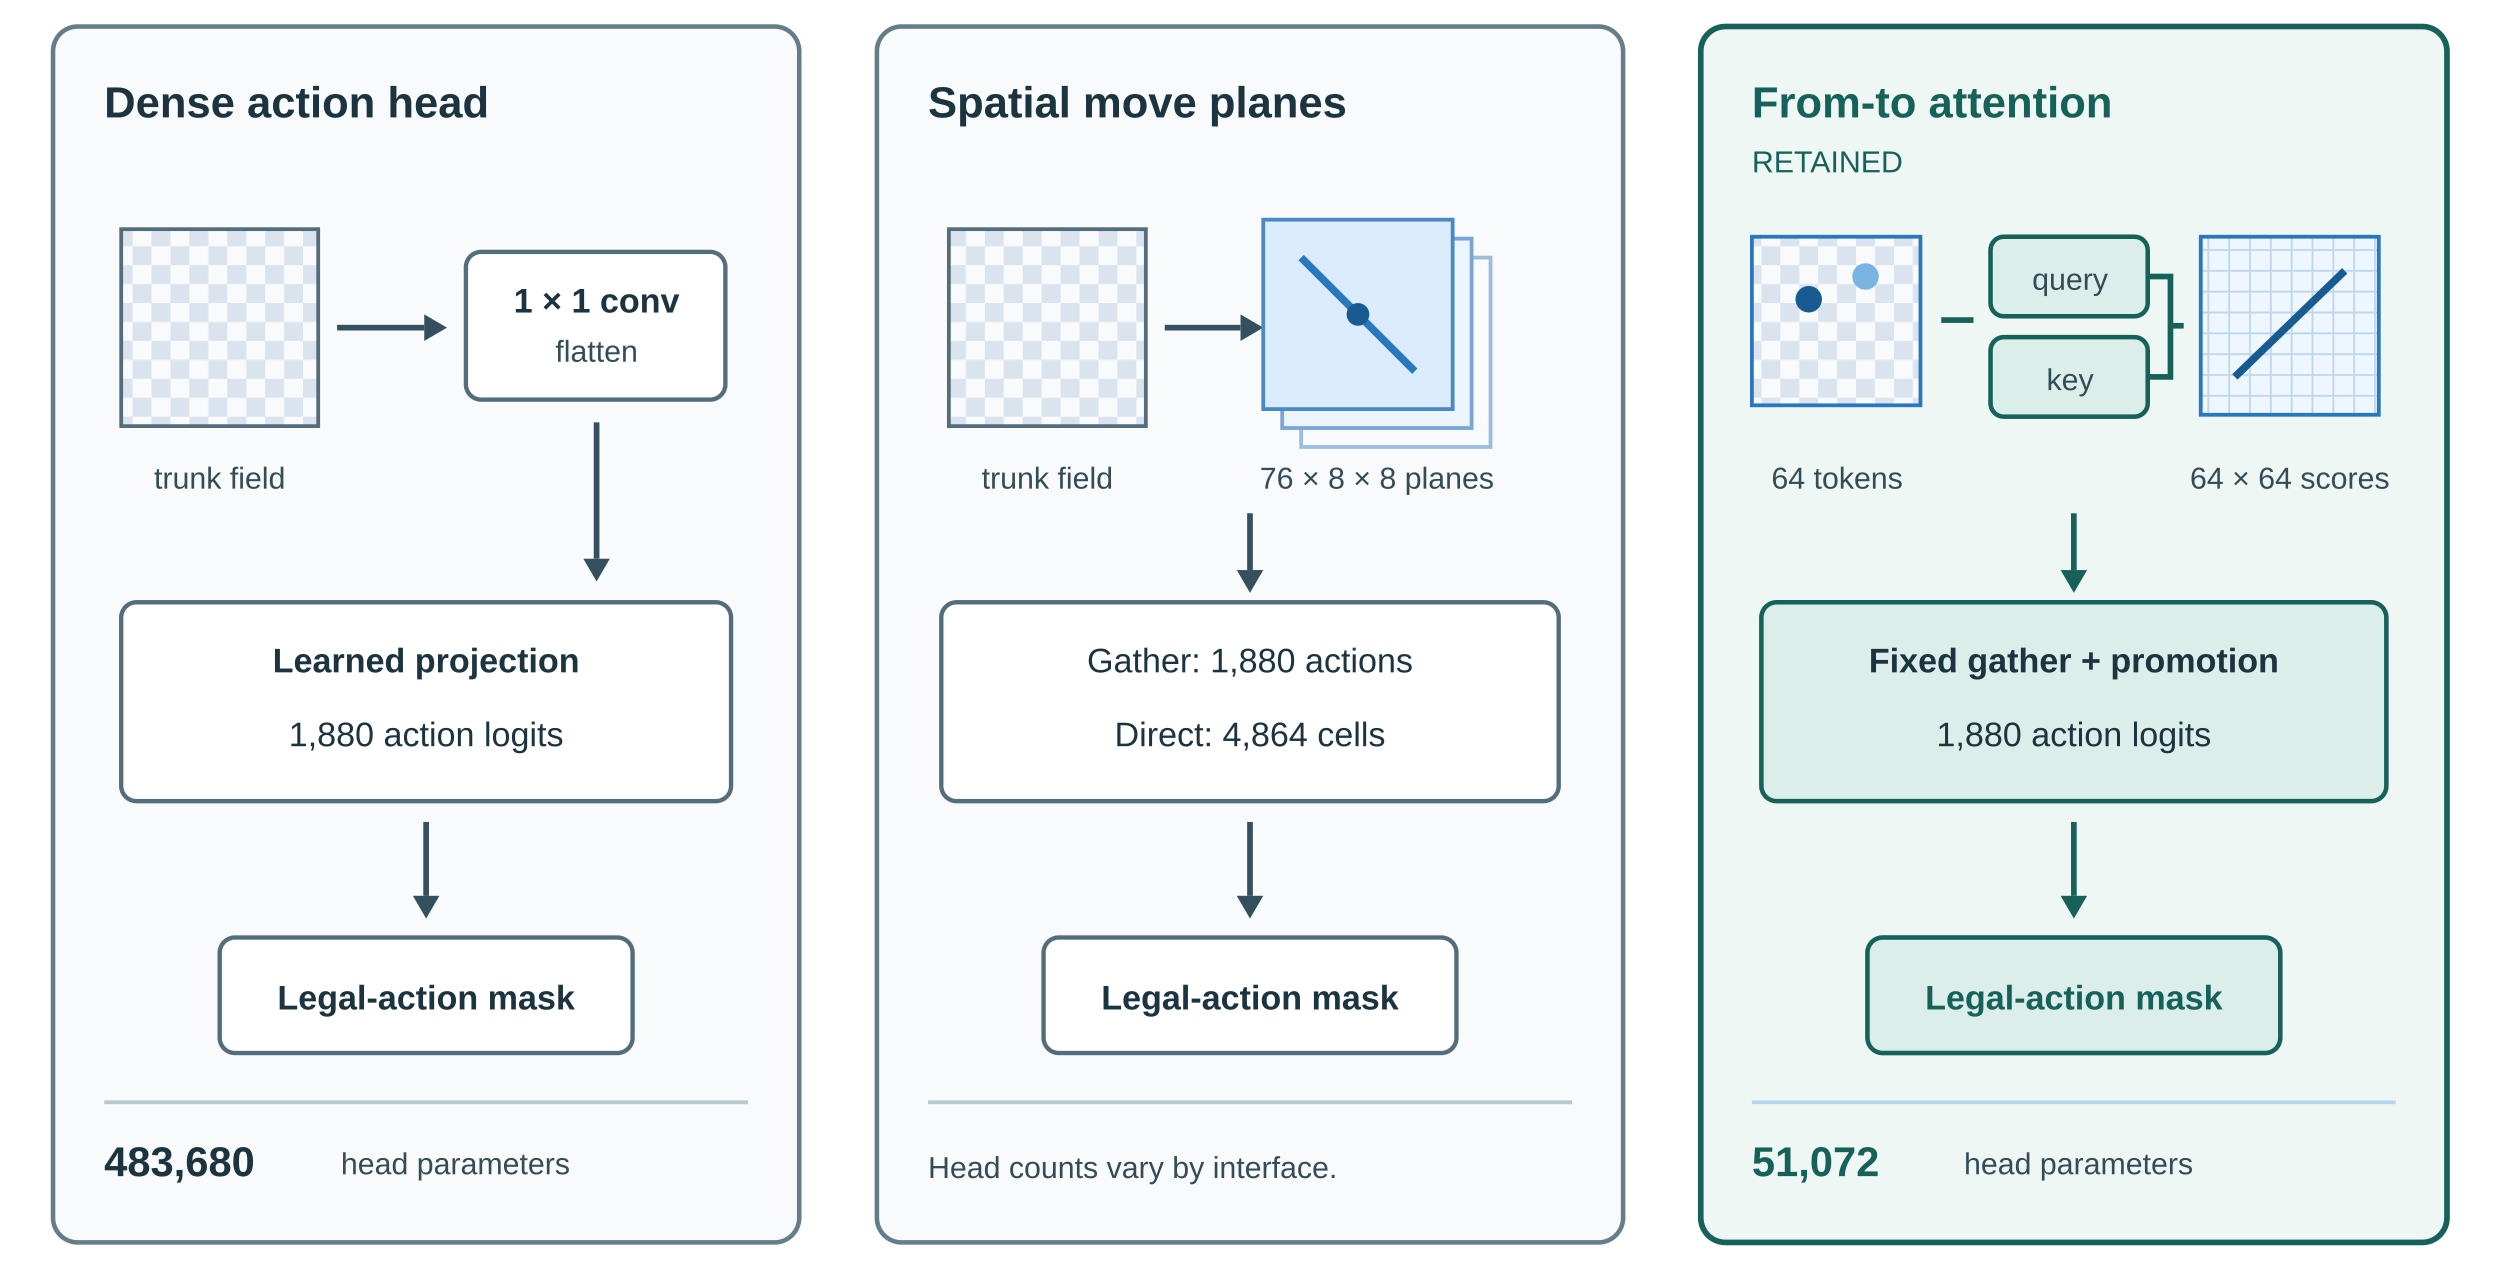
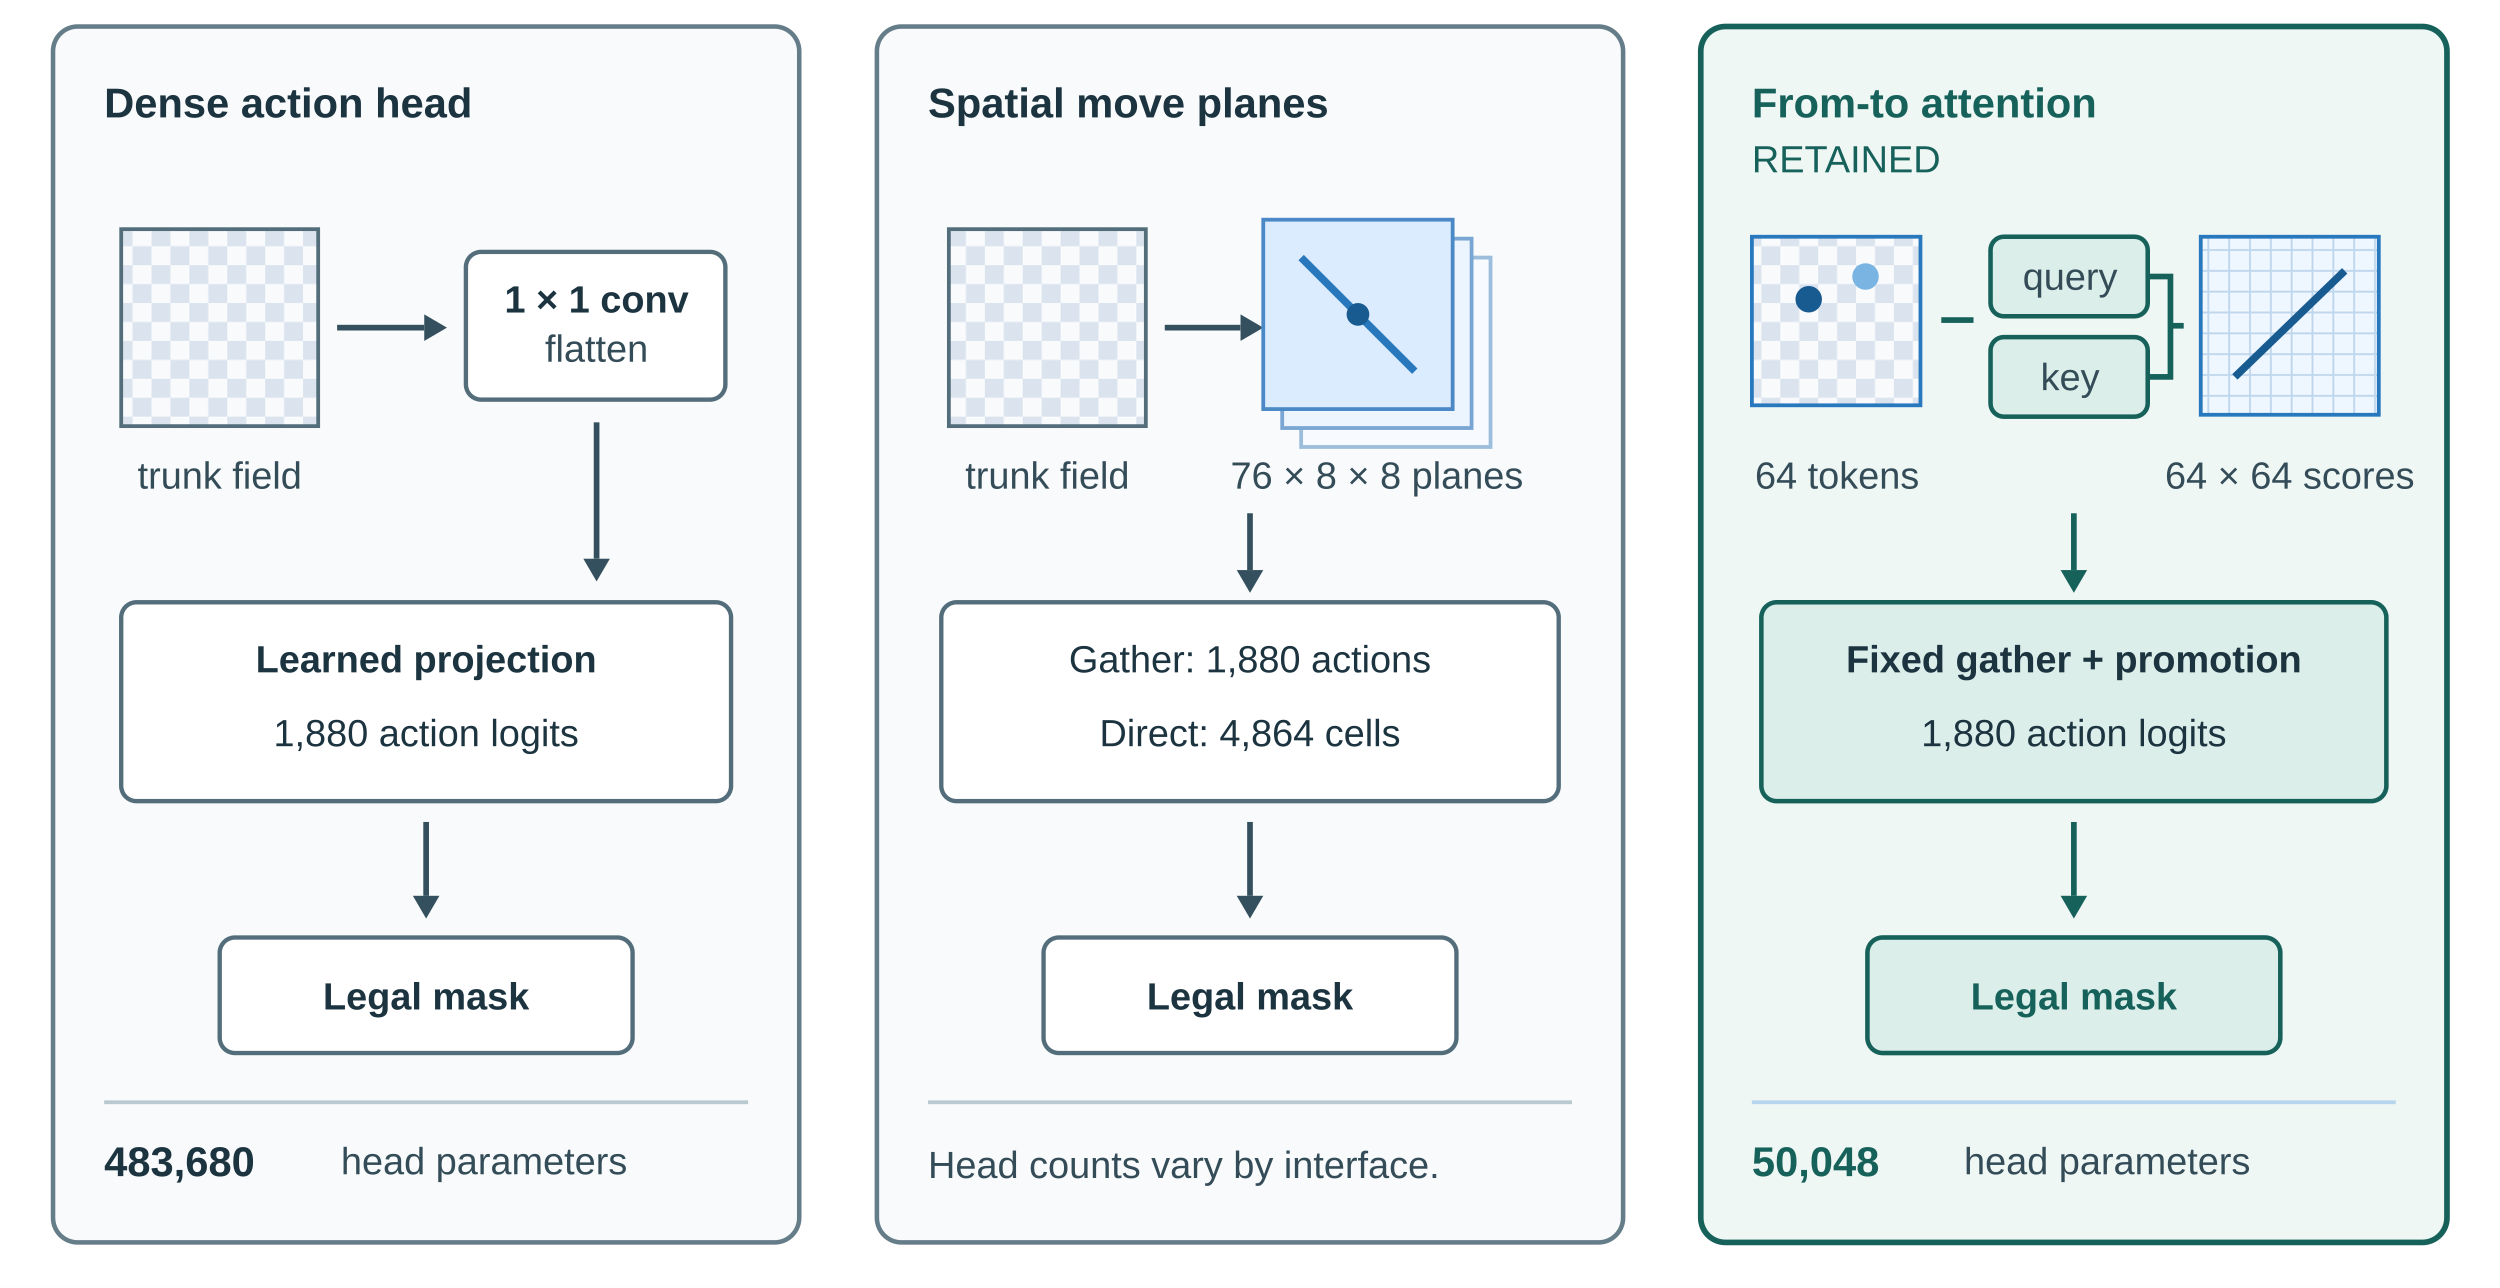
<svg xmlns="http://www.w3.org/2000/svg" viewBox="0 0 1320 680" role="img" aria-labelledby="title description">
  <defs>
    <pattern id="board" width="20" height="20" patternUnits="userSpaceOnUse">
      <rect width="20" height="20" fill="#f8fafc" />
      <rect width="10" height="10" fill="#dbe4ee" />
      <rect x="10" y="10" width="10" height="10" fill="#dbe4ee" />
    </pattern>
    <pattern id="matrix" width="11" height="11" patternUnits="userSpaceOnUse">
      <rect width="11" height="11" fill="#eef6ff" stroke="#bfd8ee" stroke-width="1" />
    </pattern>
    <style>
      text { font-family: "Segoe UI", Arial, sans-serif; fill: #1c3340; }
      .panel { fill: #f8fafb; stroke: #657d89; stroke-width: 2.4; }
      .selected { fill: #eef7f4; stroke: #17615b; stroke-width: 3; }
      .box { fill: #fff; stroke: #536d7b; stroke-width: 2.3; }
      .accent-box { fill: #dceeea; stroke: #17615b; stroke-width: 2.4; }
-       .title { font-size: 23px; font-weight: 700; }
-       .body { font-size: 18px; }
-       .label { font-size: 18px; font-weight: 600; }
-       .minor { font-size: 16px; fill: #344c58; }
+       .title { font-size: 22px; font-weight: 700; }
+       .body { font-size: 20px; }
+       .label { font-size: 20px; font-weight: 600; }
+       .minor { font-size: 20px; fill: #344c58; }
      .count { font-size: 22px; font-weight: 700; }
      .accent { fill: #17615b; }
      .line { fill: none; stroke: #344f5d; stroke-width: 3; }
      .accent-line { fill: none; stroke: #17615b; stroke-width: 3; }
    </style>
  </defs>
  <rect width="1320" height="680" fill="#fff" />
  <rect class="panel" x="28" y="14" width="394" height="642" rx="13" />
  <text class="title" x="55" y="62">Dense action head</text>
  <rect x="64" y="121" width="104" height="104" fill="url(#board)" stroke="#536d7b" stroke-width="2" />
  <text class="minor" x="116" y="258" text-anchor="middle">trunk field</text>
  <path class="line" d="M178 173 H224" />
  <path d="M224 166 L236 173 L224 180 Z" fill="#344f5d" />
  <rect class="box" x="246" y="133" width="137" height="78" rx="8" />
  <text class="label" x="315" y="165" text-anchor="middle">1 × 1 conv</text>
  <text class="minor" x="315" y="191" text-anchor="middle">flatten</text>
  <path class="line" d="M315 223 V295" />
  <path d="M308 295 L315 307 L322 295 Z" fill="#344f5d" />
  <rect class="box" x="64" y="318" width="322" height="105" rx="8" />
  <text class="label" x="225" y="355" text-anchor="middle">Learned projection</text>
  <text class="body" x="225" y="394" text-anchor="middle">1,880 action logits</text>
  <path class="line" d="M225 434 V473" />
  <path d="M218 473 L225 485 L232 473 Z" fill="#344f5d" />
  <rect class="box" x="116" y="495" width="218" height="61" rx="8" />
-   <text class="label" x="225" y="533" text-anchor="middle">Legal-action mask</text>
+   <text class="label" x="225" y="533" text-anchor="middle">Legal mask</text>
  <line x1="55" y1="582" x2="395" y2="582" stroke="#b8c9d0" stroke-width="2" />
  <text class="count" x="55" y="621">483,680</text>
  <text class="minor" x="180" y="620">head parameters</text>
  <rect class="panel" x="463" y="14" width="394" height="642" rx="13" />
  <text class="title" x="490" y="62">Spatial move planes</text>
  <rect x="501" y="121" width="104" height="104" fill="url(#board)" stroke="#536d7b" stroke-width="2" />
  <text class="minor" x="553" y="258" text-anchor="middle">trunk field</text>
  <path class="line" d="M615 173 H655" />
  <path d="M655 166 L667 173 L655 180 Z" fill="#344f5d" />
  <rect x="687" y="136" width="100" height="100" fill="#f7fbff" stroke="#9cbddb" stroke-width="2" />
  <rect x="677" y="126" width="100" height="100" fill="#ecf4fd" stroke="#79a6d2" stroke-width="2" />
  <rect x="667" y="116" width="100" height="100" fill="#dcecff" stroke="#4b89c6" stroke-width="2" />
  <line x1="687" y1="136" x2="747" y2="196" stroke="#2878bd" stroke-width="4" />
  <circle cx="717" cy="166" r="6" fill="#175b91" />
  <text class="minor" x="727" y="258" text-anchor="middle">76 × 8 × 8 planes</text>
  <path class="line" d="M660 271 V301" />
  <path d="M653 301 L660 313 L667 301 Z" fill="#344f5d" />
  <rect class="box" x="497" y="318" width="326" height="105" rx="8" />
  <text class="body" x="660" y="355" text-anchor="middle">Gather: 1,880 actions</text>
  <text class="body" x="660" y="394" text-anchor="middle">Direct: 4,864 cells</text>
  <path class="line" d="M660 434 V473" />
  <path d="M653 473 L660 485 L667 473 Z" fill="#344f5d" />
  <rect class="box" x="551" y="495" width="218" height="61" rx="8" />
-   <text class="label" x="660" y="533" text-anchor="middle">Legal-action mask</text>
+   <text class="label" x="660" y="533" text-anchor="middle">Legal mask</text>
  <line x1="490" y1="582" x2="830" y2="582" stroke="#b8c9d0" stroke-width="2" />
  <text class="minor" x="490" y="622">Head counts vary by interface.</text>
  <rect class="selected" x="898" y="14" width="394" height="642" rx="13" />
  <text class="title accent" x="925" y="62">From-to attention</text>
  <text class="minor accent" x="925" y="91">RETAINED</text>
  <rect x="925" y="125" width="89" height="89" fill="url(#board)" stroke="#2878bd" stroke-width="2" />
  <circle cx="955" cy="158" r="7" fill="#175b91" />
  <circle cx="985" cy="146" r="7" fill="#7ab4e3" />
  <text class="minor" x="970" y="258" text-anchor="middle">64 tokens</text>
  <path class="accent-line" d="M1025 169 H1042" />
  <rect class="accent-box" x="1051" y="125" width="83" height="42" rx="7" />
  <text class="minor" x="1093" y="153" text-anchor="middle">query</text>
  <rect class="accent-box" x="1051" y="178" width="83" height="42" rx="7" />
  <text class="minor" x="1093" y="206" text-anchor="middle">key</text>
  <path class="accent-line" d="M1134 146 H1146 V172 H1153 M1134 199 H1146 V172" />
  <rect x="1162" y="125" width="94" height="94" fill="url(#matrix)" stroke="#2878bd" stroke-width="2" />
  <line x1="1180" y1="199" x2="1238" y2="143" stroke="#175b91" stroke-width="4" />
  <text class="minor" x="1209" y="258" text-anchor="middle">64 × 64 scores</text>
  <path class="accent-line" d="M1095 271 V301" />
  <path d="M1088 301 L1095 313 L1102 301 Z" fill="#17615b" />
  <rect class="accent-box" x="930" y="318" width="330" height="105" rx="8" />
  <text class="label" x="1095" y="355" text-anchor="middle">Fixed gather + promotion</text>
  <text class="body" x="1095" y="394" text-anchor="middle">1,880 action logits</text>
  <path class="accent-line" d="M1095 434 V473" />
  <path d="M1088 473 L1095 485 L1102 473 Z" fill="#17615b" />
  <rect class="accent-box" x="986" y="495" width="218" height="61" rx="8" />
-   <text class="label accent" x="1095" y="533" text-anchor="middle">Legal-action mask</text>
+   <text class="label accent" x="1095" y="533" text-anchor="middle">Legal mask</text>
  <line x1="925" y1="582" x2="1265" y2="582" stroke="#b8d5ee" stroke-width="2" />
-   <text class="count accent" x="925" y="621">51,072</text>
+   <text class="count accent" x="925" y="621">50,048</text>
  <text class="minor" x="1037" y="620">head parameters</text>
</svg>
